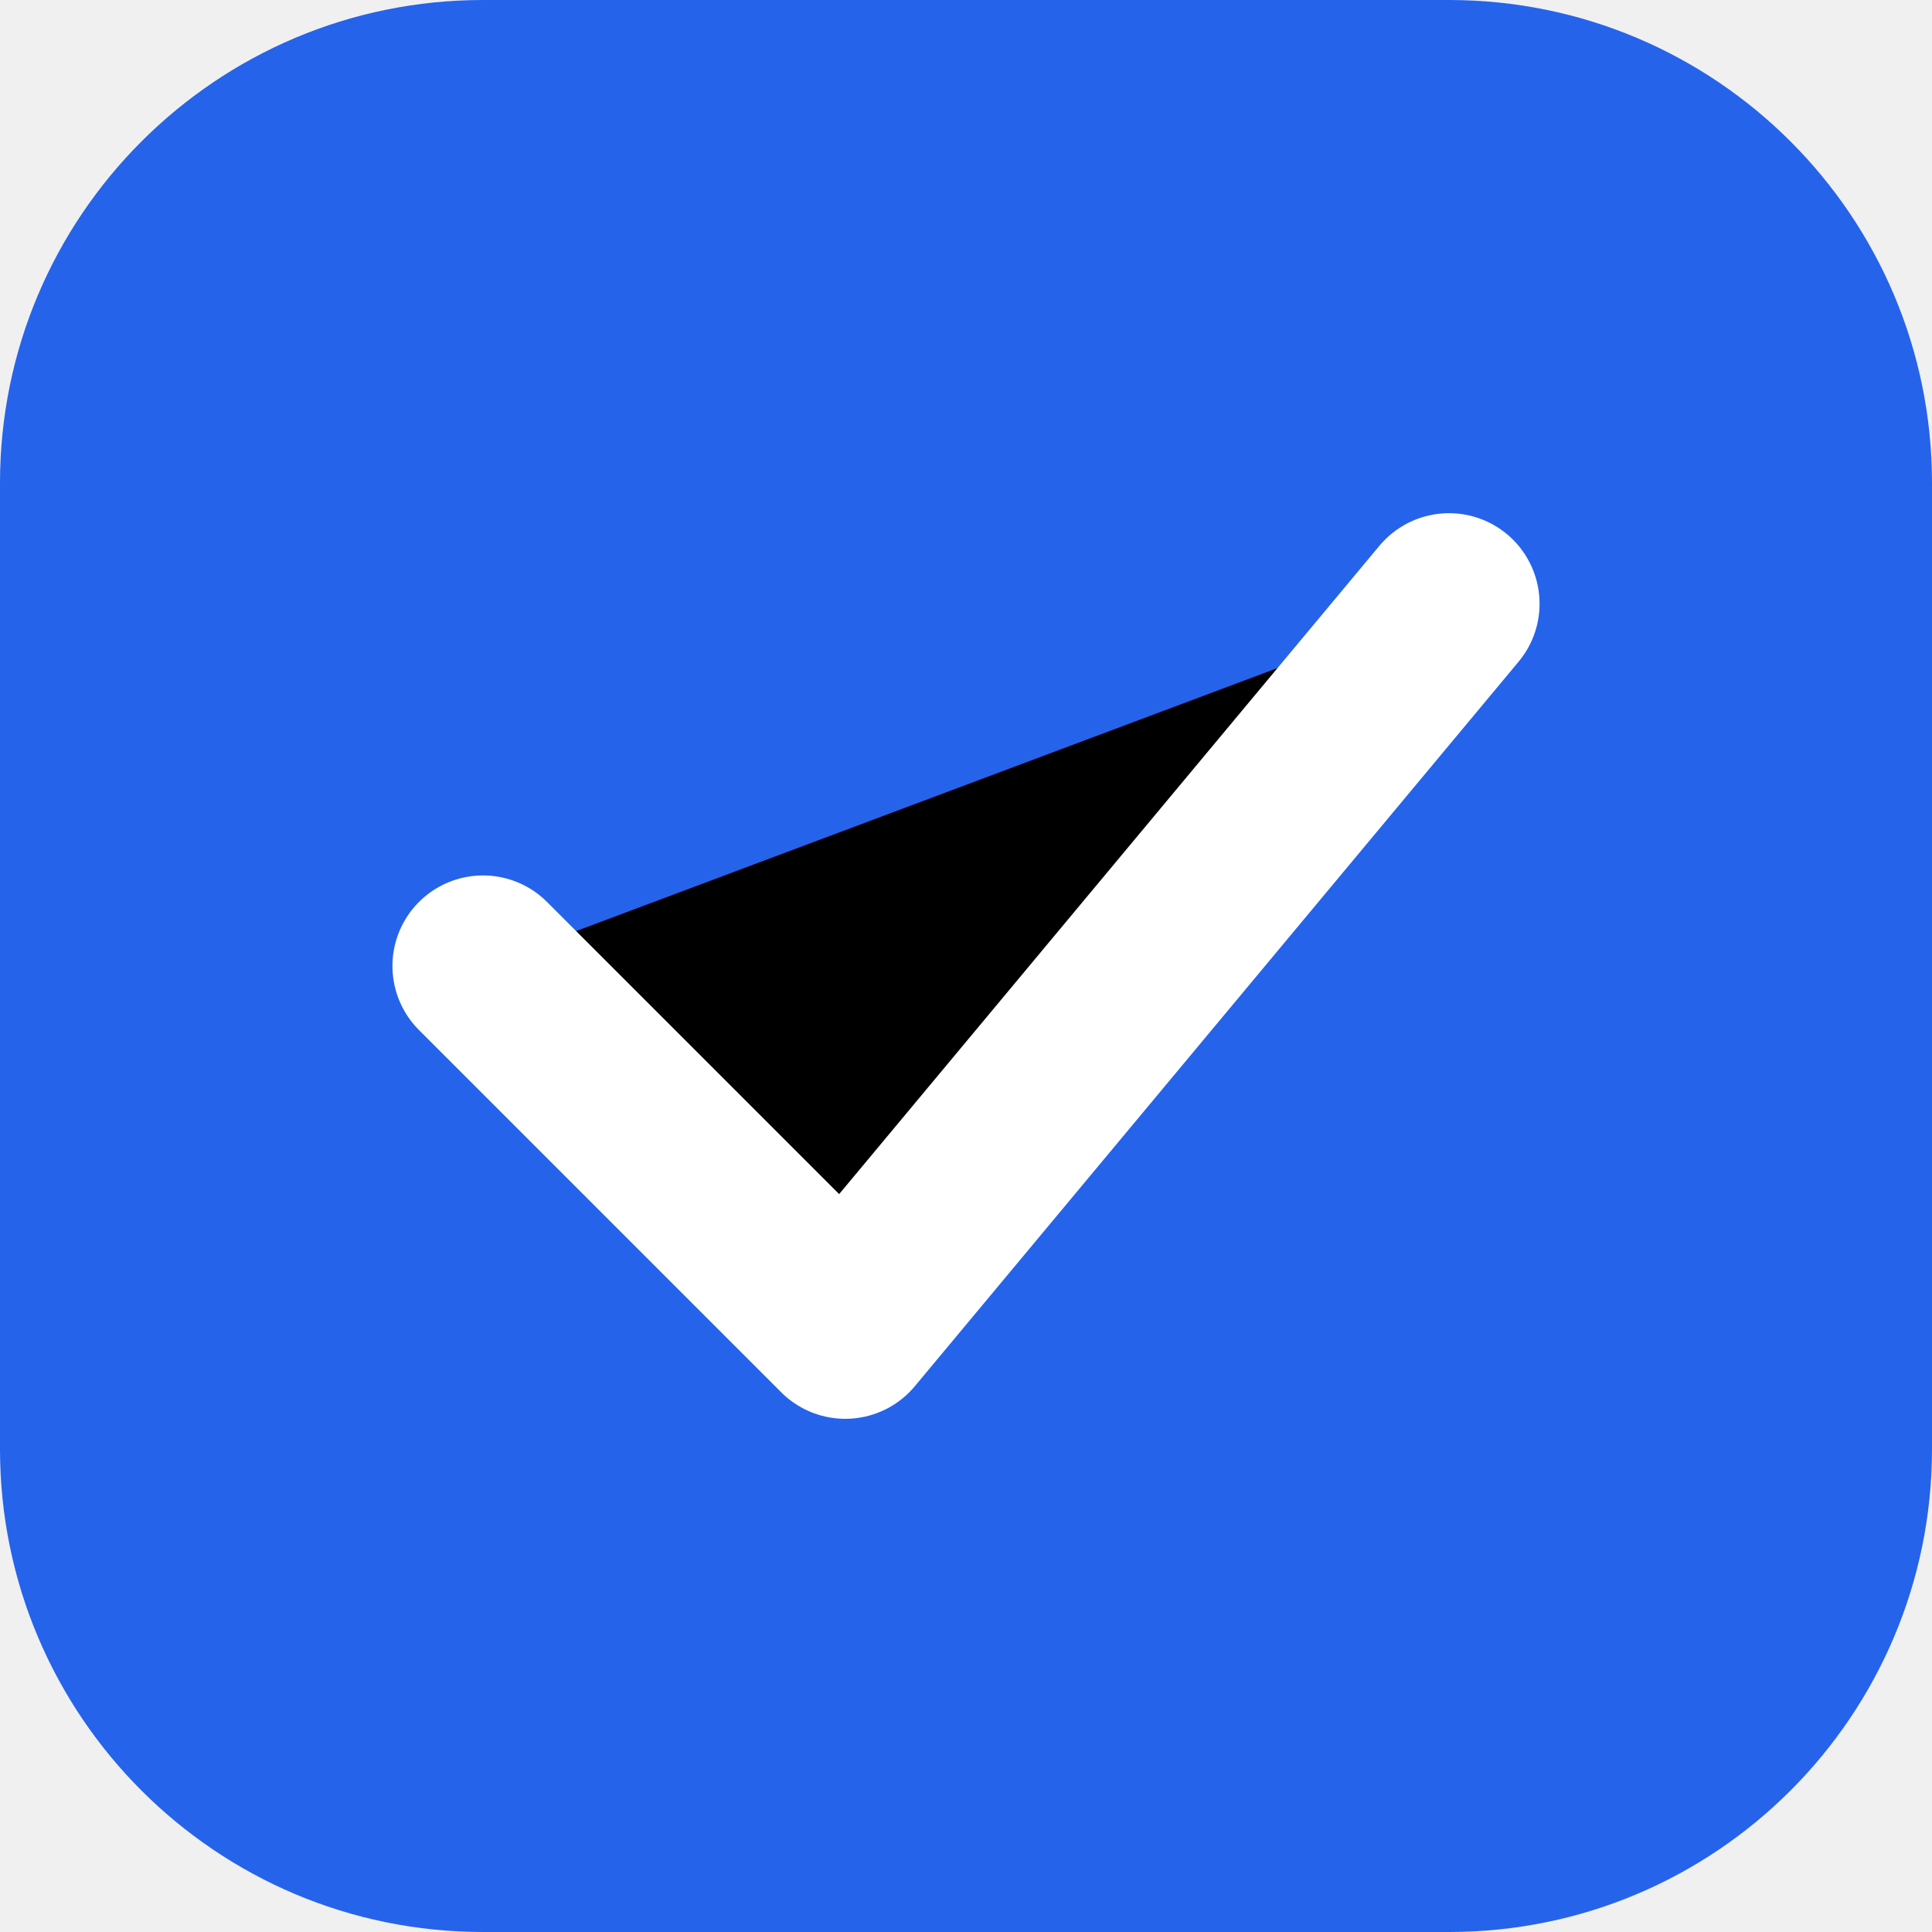
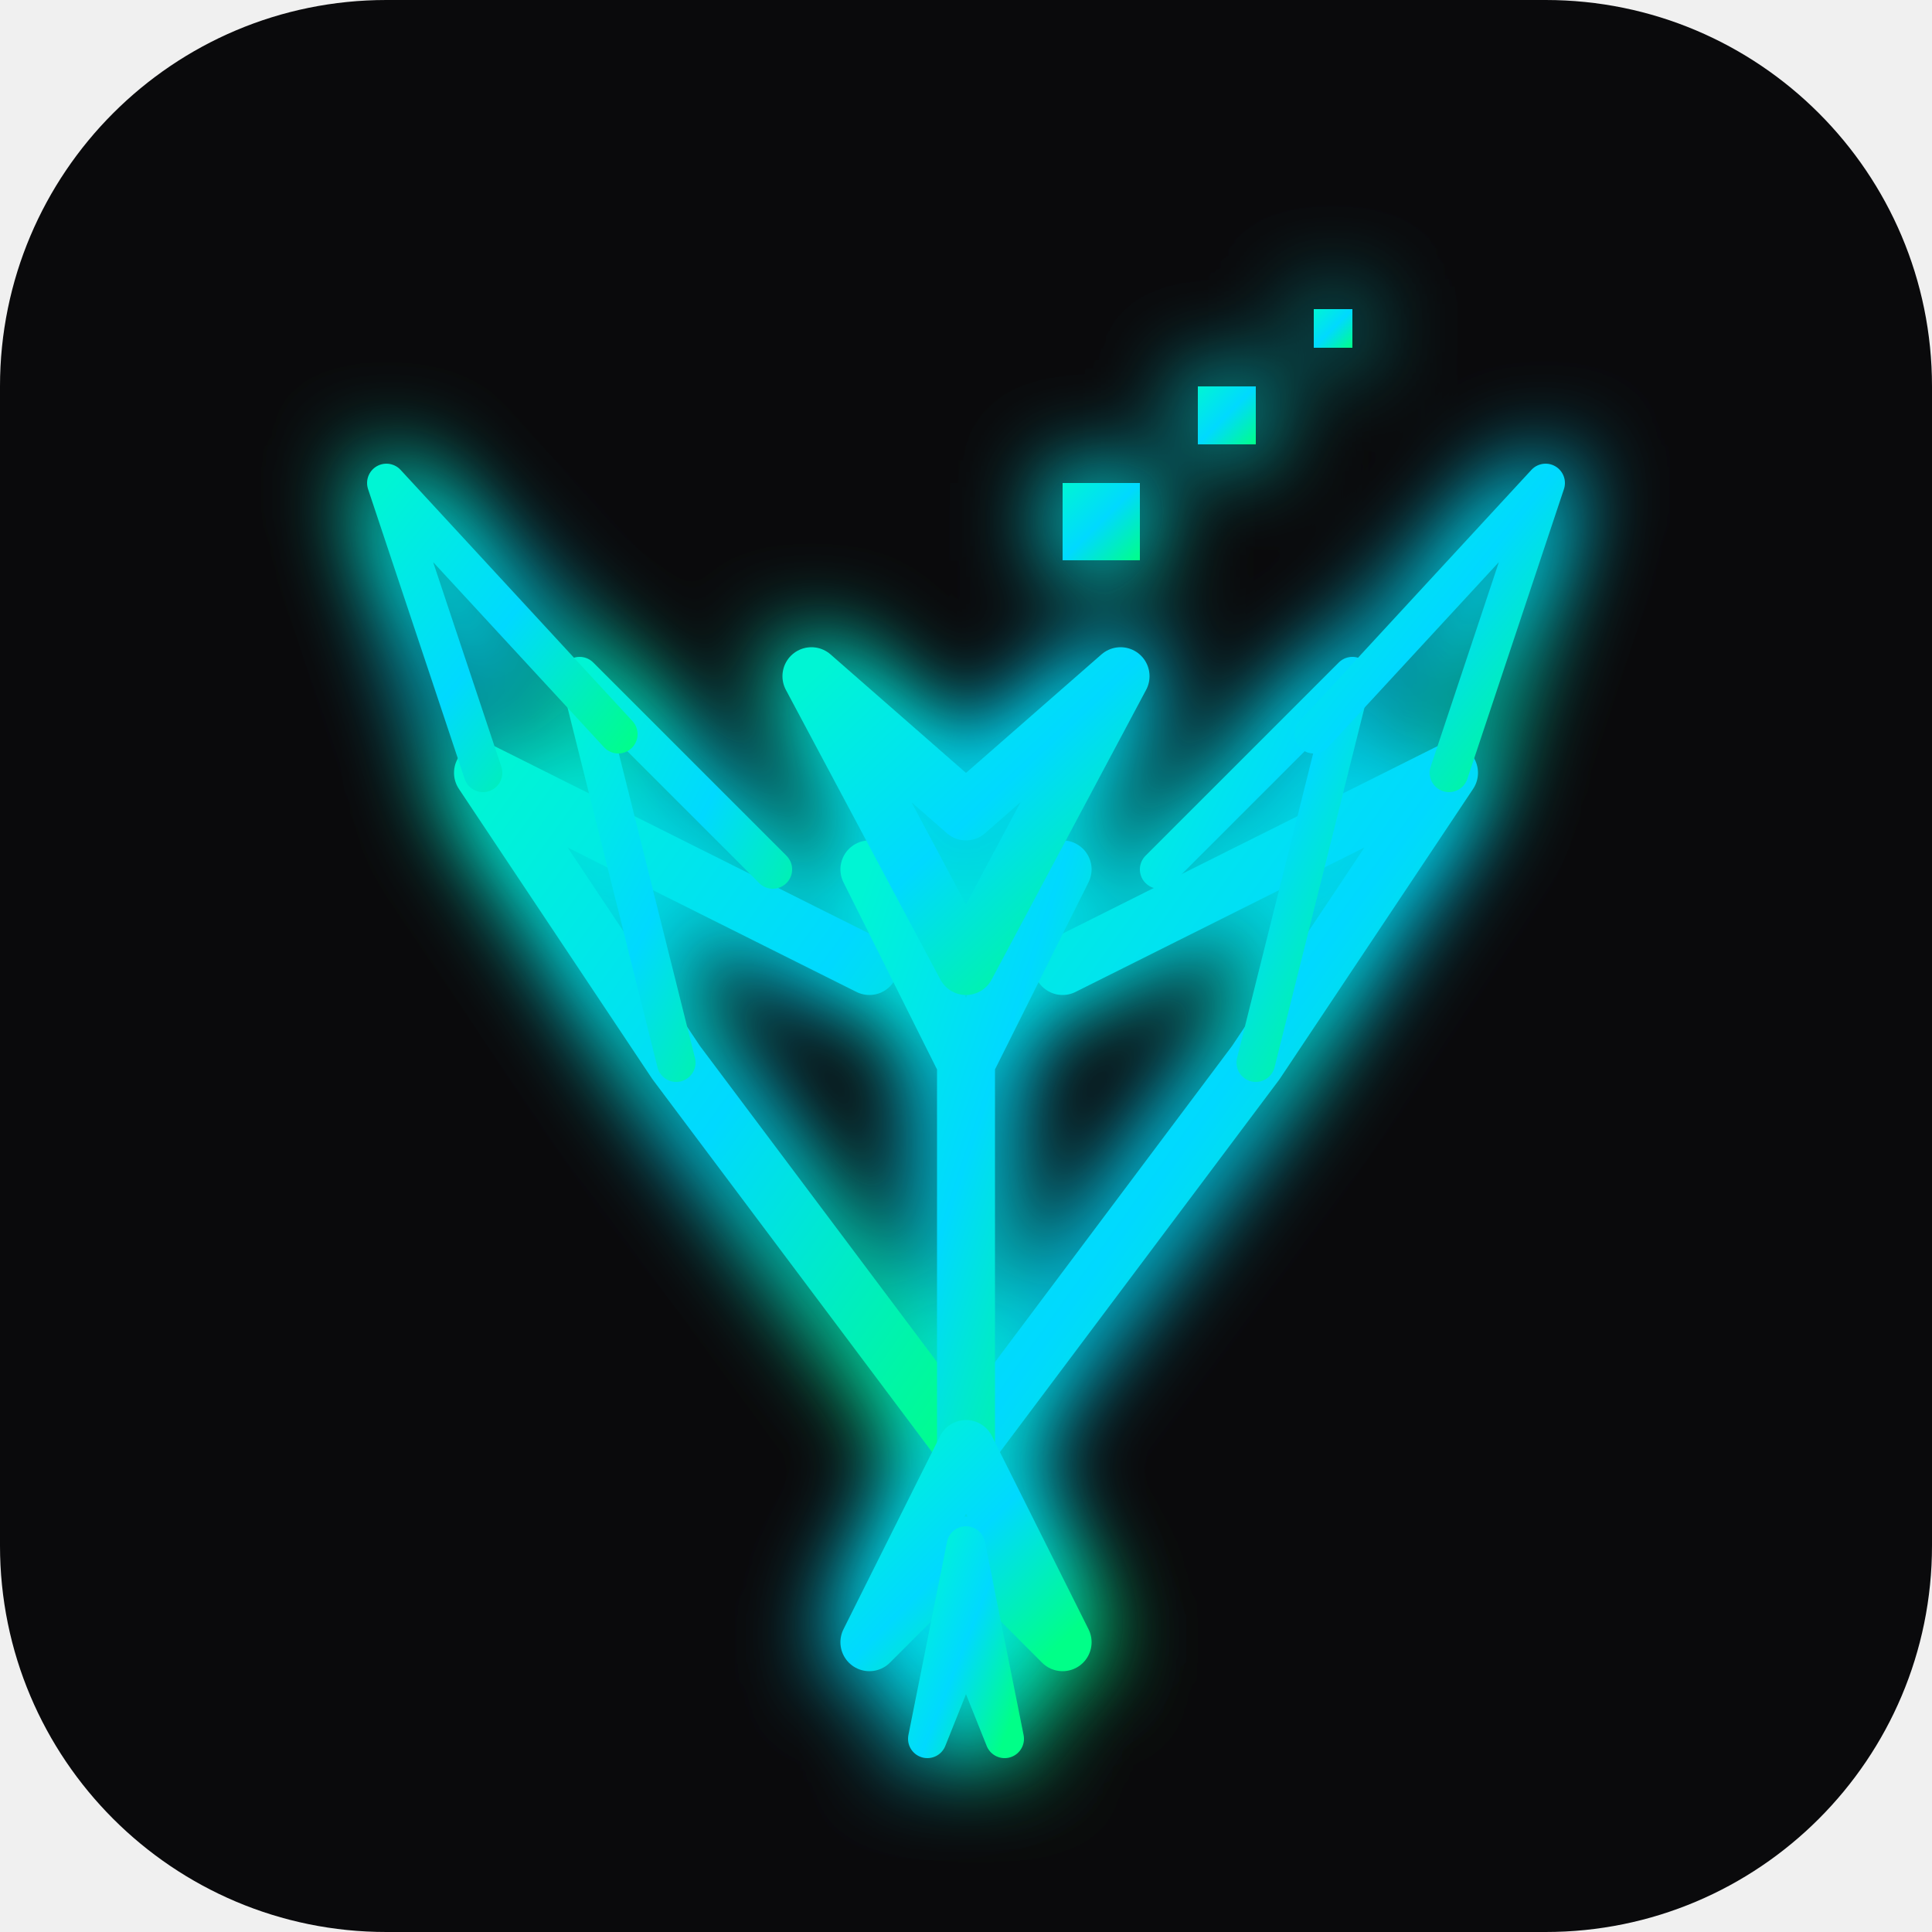
- <svg xmlns="http://www.w3.org/2000/svg" viewBox="0 0 32 32">
-   <rect width="32" height="32" rx="8" fill="#2563eb" />
-   <path d="M8 16L14 22L24 10" stroke="white" stroke-width="3" stroke-linecap="round" stroke-linejoin="round" />
+ <svg xmlns="http://www.w3.org/2000/svg" viewBox="0 0 100 100">
+   <defs>
+     <linearGradient id="phoenixGrad" x1="0%" y1="0%" x2="100%" y2="100%">
+       <stop offset="0%" style="stop-color:#00F5D4" />
+       <stop offset="50%" style="stop-color:#00D9FF" />
+       <stop offset="100%" style="stop-color:#00FF88" />
+     </linearGradient>
+     <filter id="neonGlow" x="-50%" y="-50%" width="200%" height="200%">
+       <feGaussianBlur stdDeviation="2.5" result="blur" />
+       <feMerge>
+         <feMergeNode in="blur" />
+         <feMergeNode in="blur" />
+         <feMergeNode in="SourceGraphic" />
+       </feMerge>
+     </filter>
+   </defs>
+   <rect width="100" height="100" rx="20" fill="#0A0A0C" />
+   <g filter="url(#neonGlow)" fill="none" stroke="url(#phoenixGrad)" stroke-width="3" stroke-linecap="round" stroke-linejoin="round">
+     <path d="M50 75 L35 55 L25 40 L35 45 L45 50" />
+     <path d="M35 55 L30 35 L40 45" stroke-width="2" />
+     <path d="M25 40 L20 25 L32 38" stroke-width="2" />
+     <path d="M50 75 L65 55 L75 40 L65 45 L55 50" />
+     <path d="M65 55 L70 35 L60 45" stroke-width="2" />
+     <path d="M75 40 L80 25 L68 38" stroke-width="2" />
+     <path d="M50 75 L50 55 L45 45 L50 50 L55 45 L50 55" />
+     <path d="M50 50 L42 35 L50 42 L58 35 L50 50" />
+     <path d="M50 75 L45 85 L50 80 L55 85 L50 75" />
+     <path d="M50 80 L48 90 L50 85 L52 90 L50 80" stroke-width="2" />
+     <rect x="55" y="25" width="4" height="4" fill="url(#phoenixGrad)" stroke="none" />
+     <rect x="62" y="20" width="3" height="3" fill="url(#phoenixGrad)" stroke="none" />
+     <rect x="68" y="16" width="2" height="2" fill="url(#phoenixGrad)" stroke="none" />
+   </g>
</svg>
